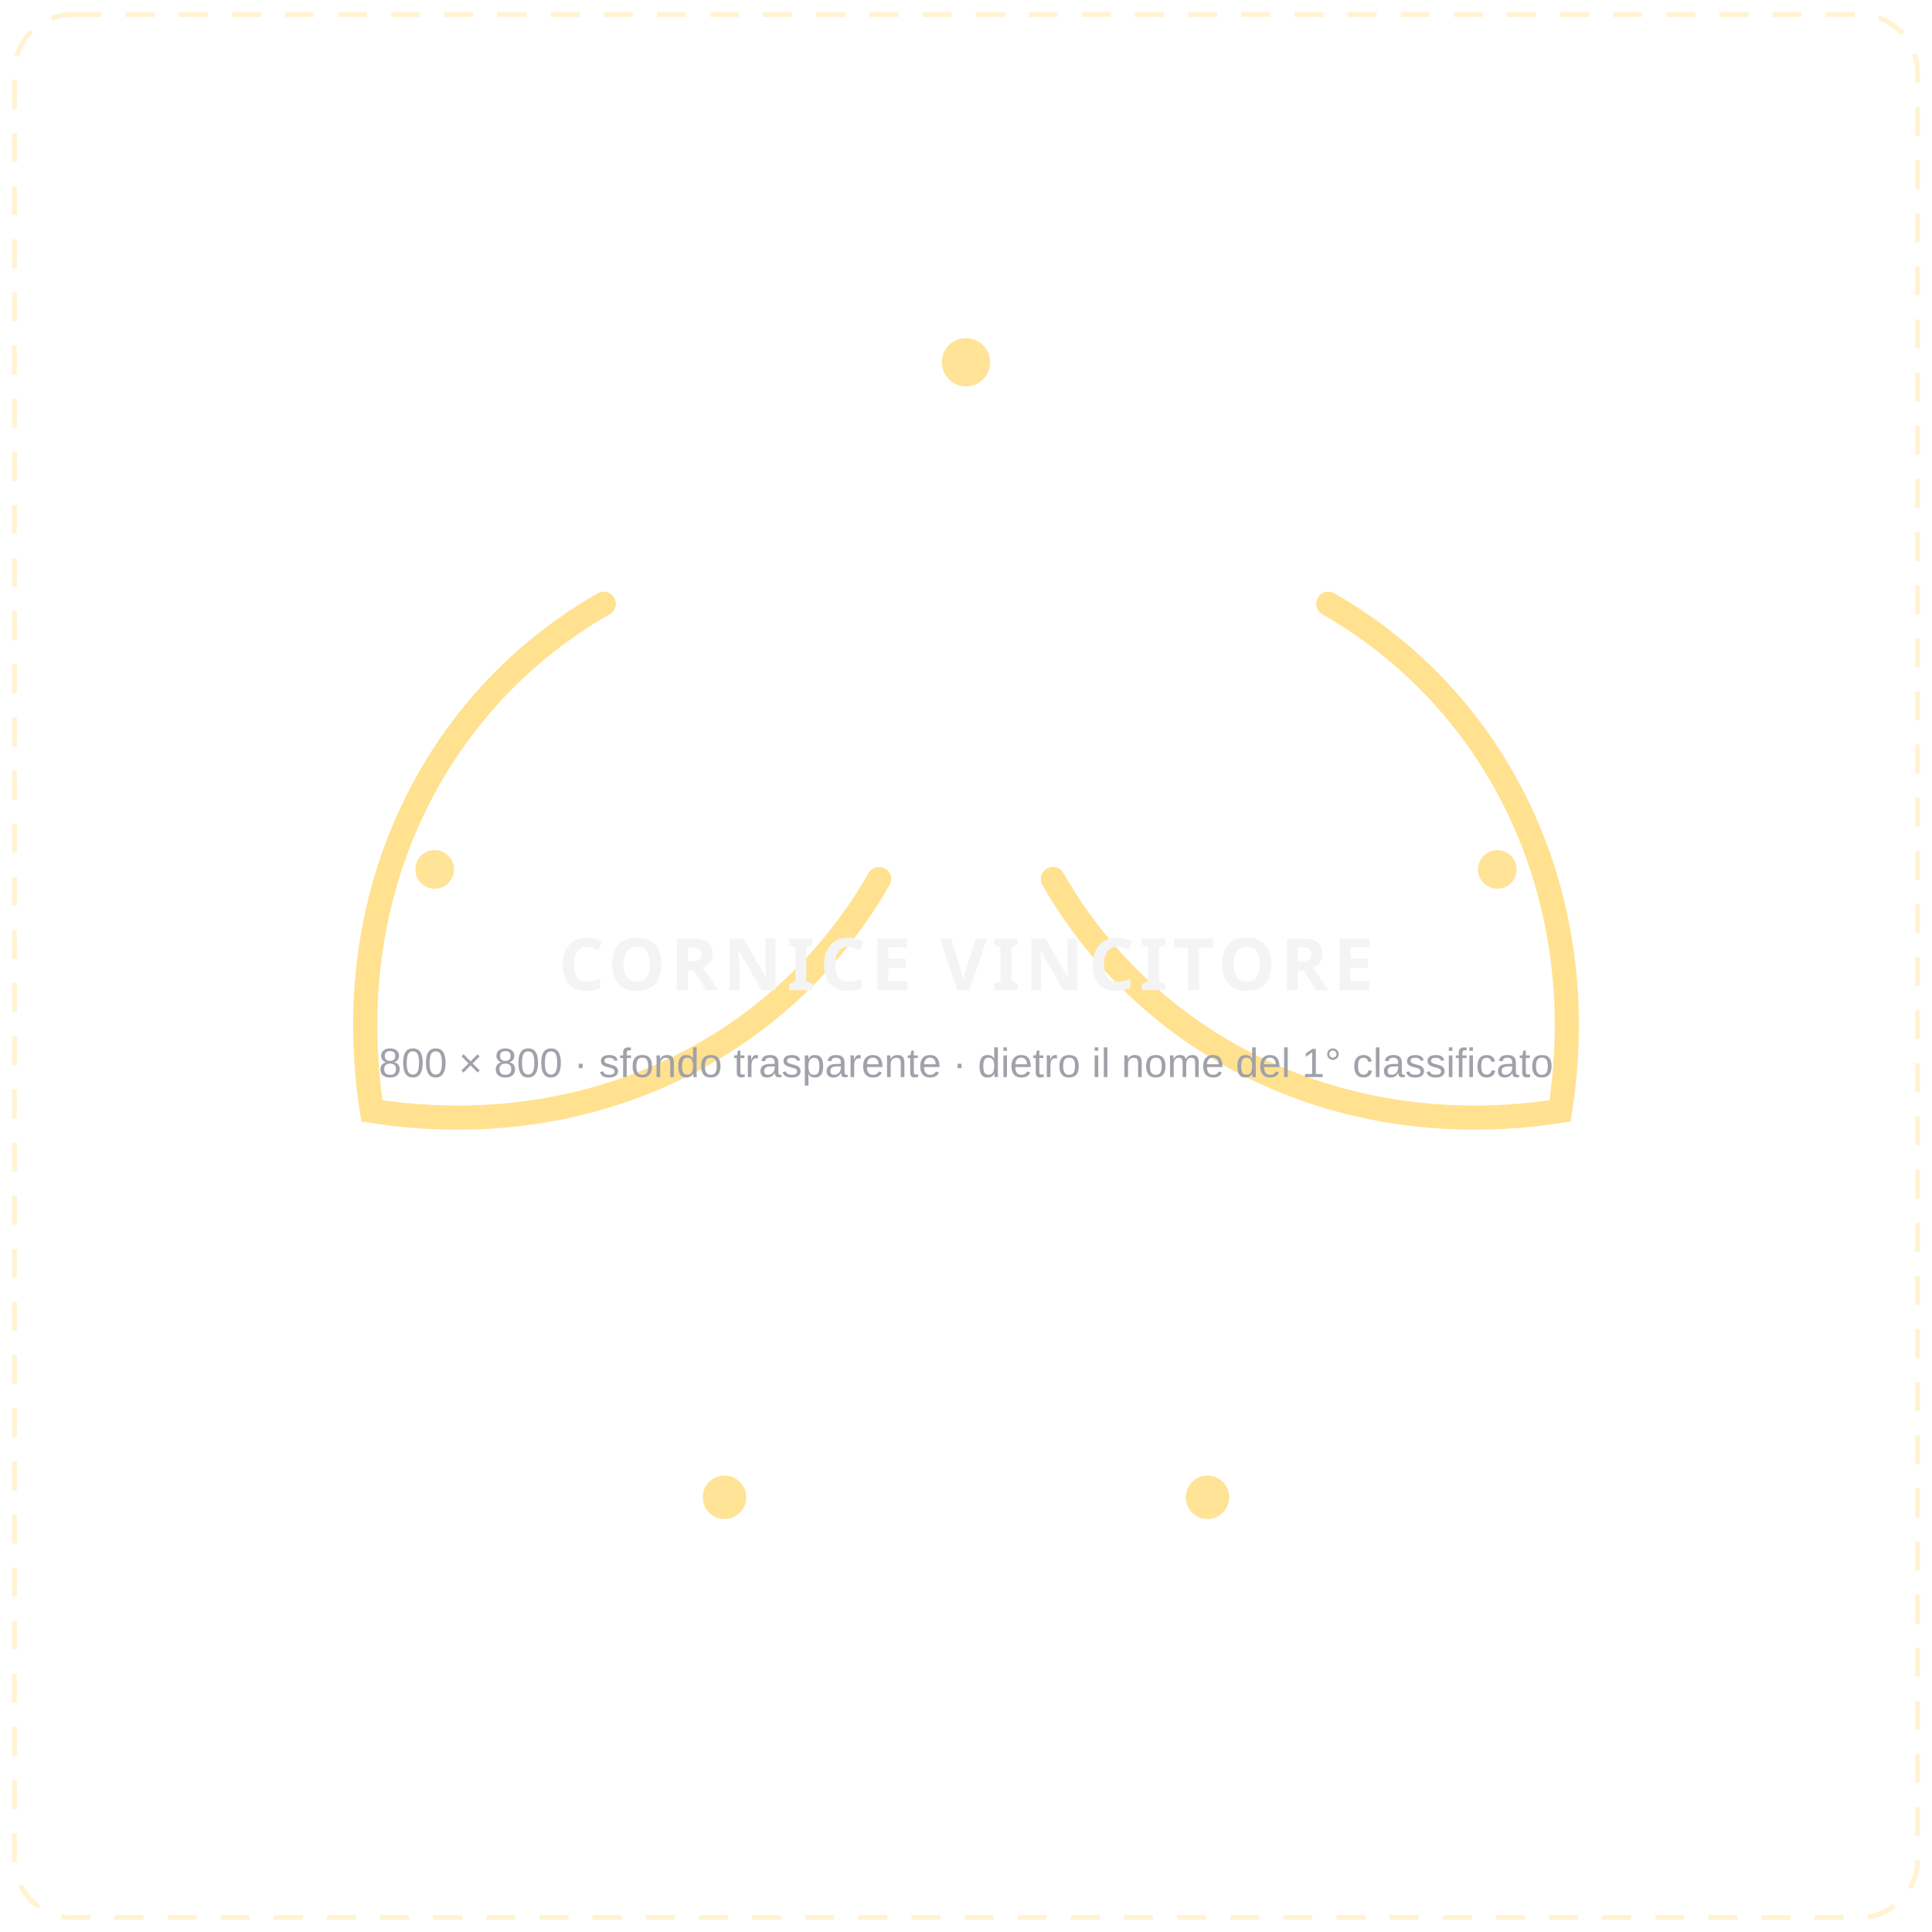
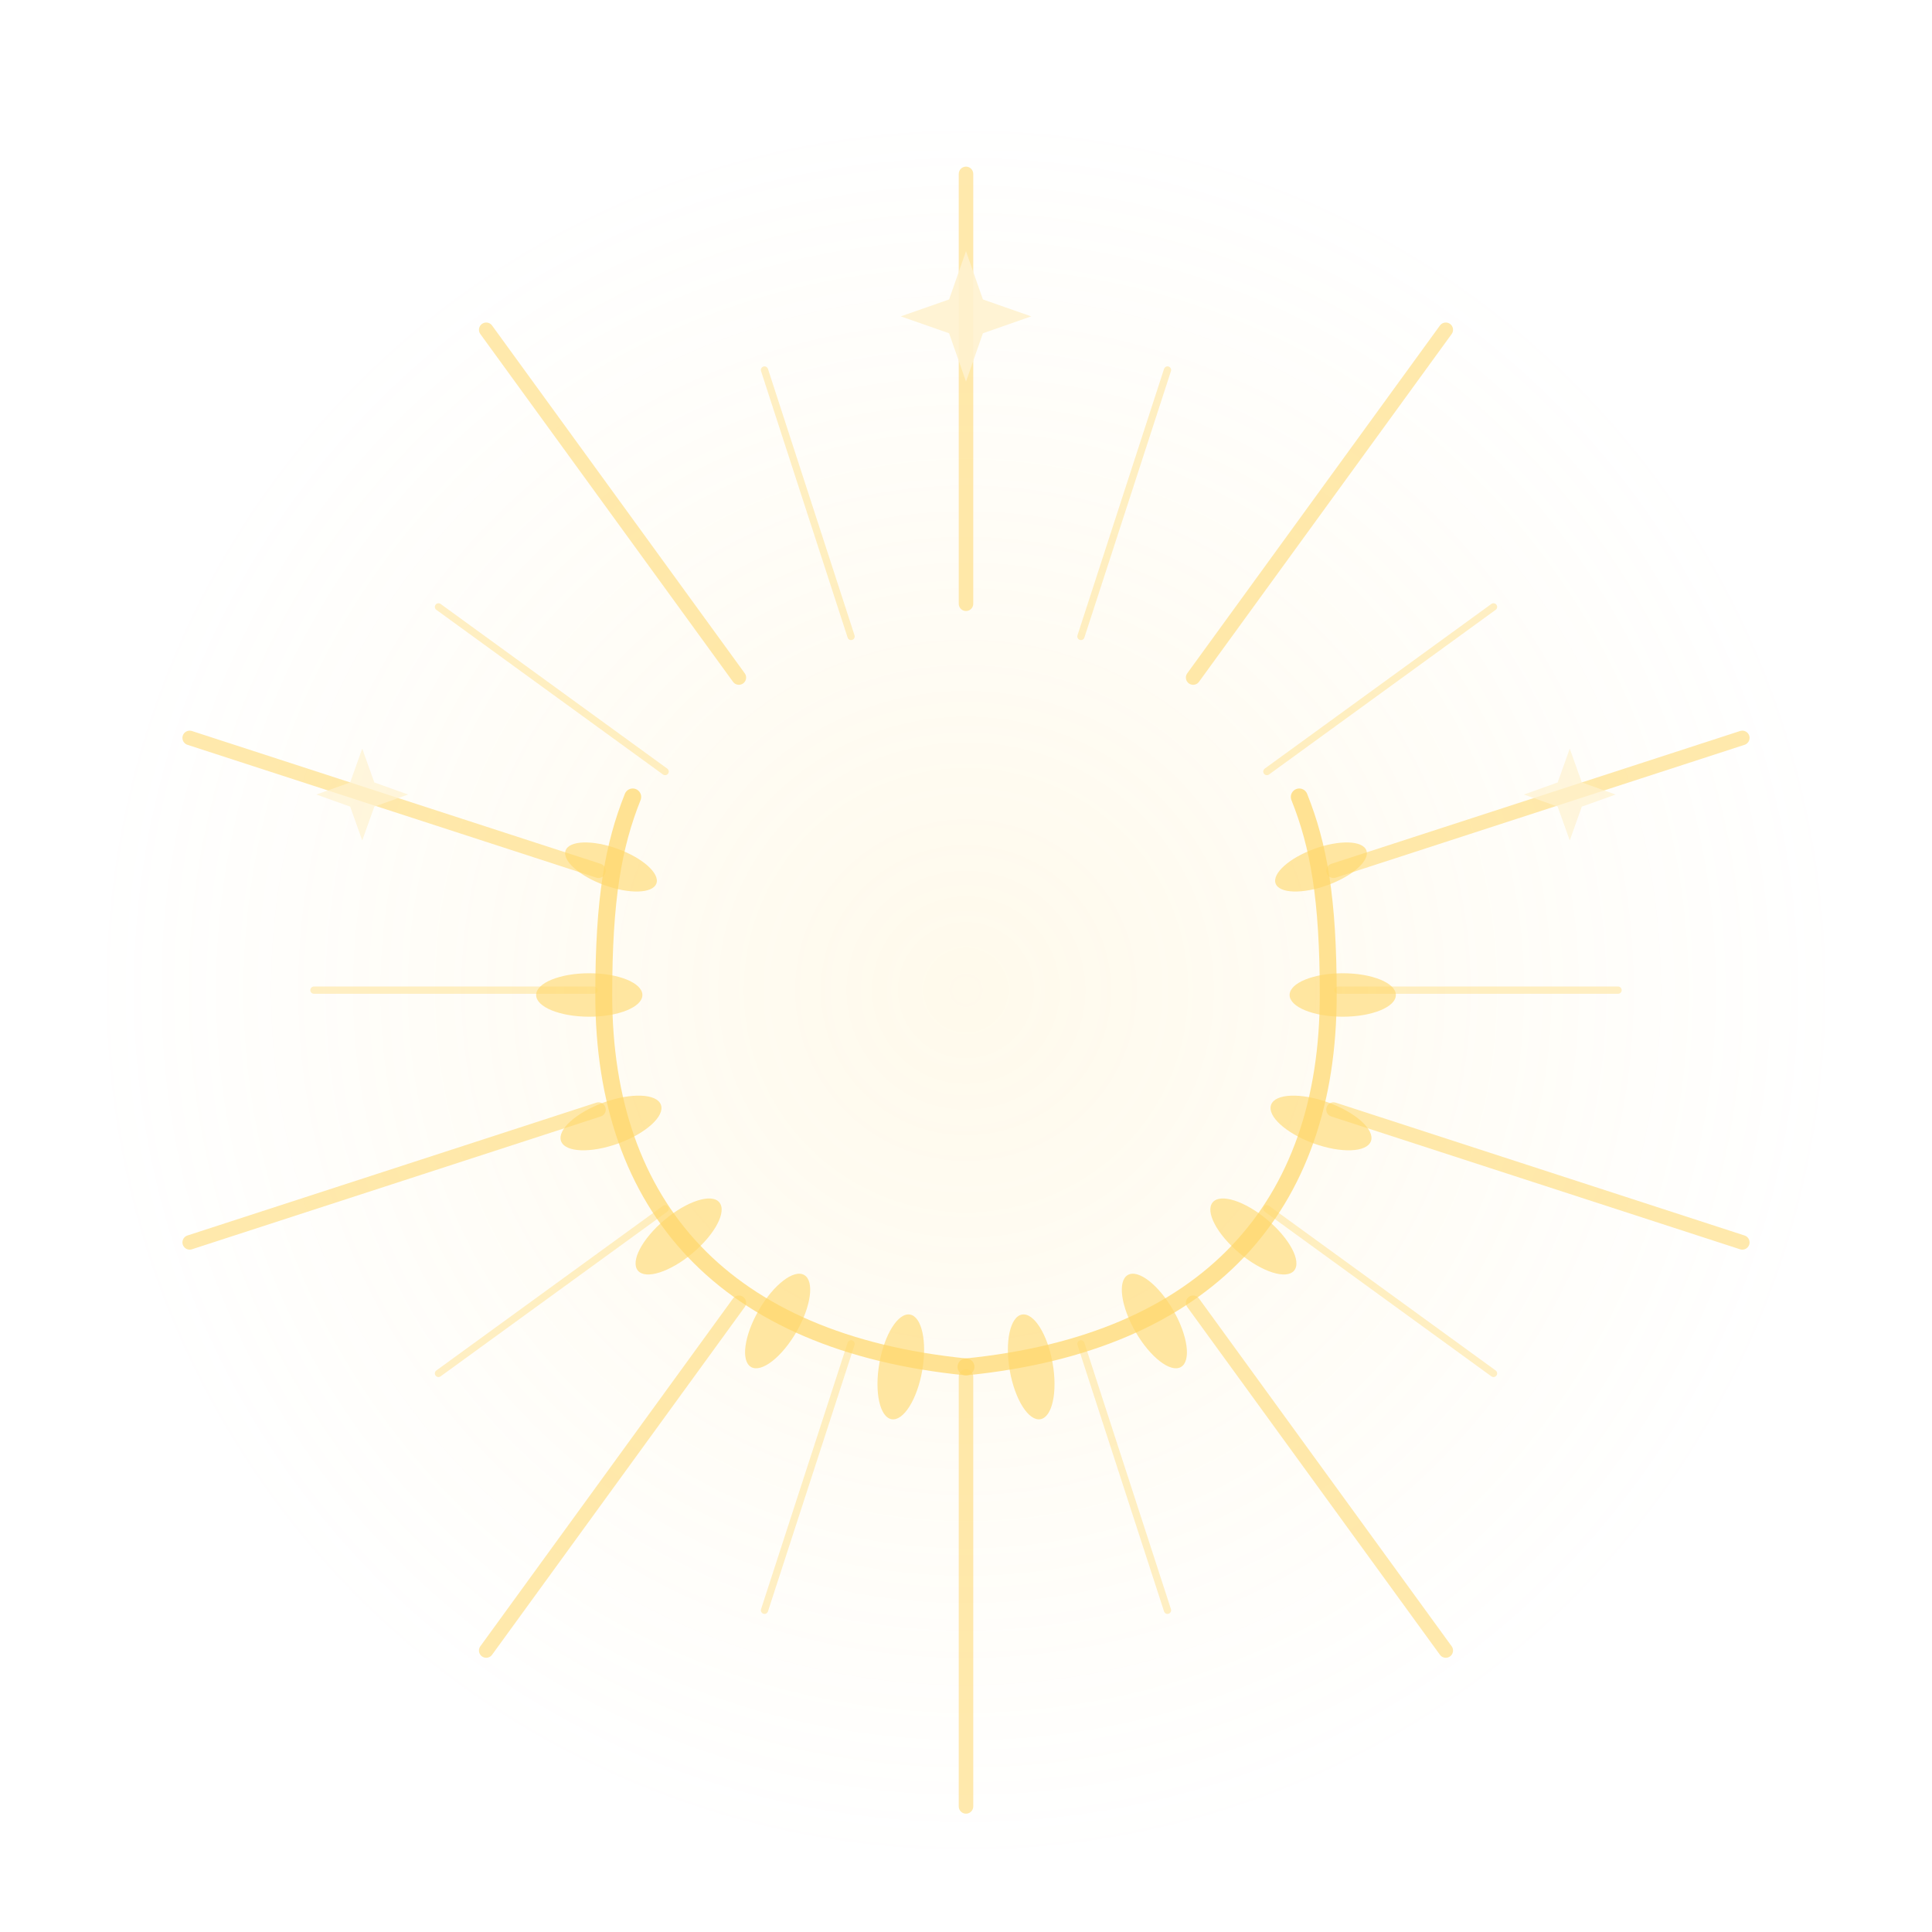
- <svg xmlns="http://www.w3.org/2000/svg" width="800" height="800" viewBox="0 0 800 800" role="img" aria-label="Decorazione vincitore — segnaposto (sfondo trasparente)">
-   <rect x="6" y="6" width="788" height="788" rx="24" fill="none" stroke="#ffd76a" stroke-opacity="0.3" stroke-width="2" stroke-dasharray="12 10" />
-   <g fill="none" stroke="#ffd76a" stroke-opacity="0.75" stroke-width="10" stroke-linecap="round">
-     <path d="M250 250c-70 40-110 120-96 210 90 14 170-26 210-96" />
-     <path d="M550 250c70 40 110 120 96 210-90 14-170-26-210-96" />
+ <svg xmlns="http://www.w3.org/2000/svg" width="800" height="800" viewBox="0 0 800 800" role="img" aria-label="">
+   <defs>
+     <radialGradient id="whalo" cx="0.5" cy="0.5" r="0.5">
+       <stop offset="0" stop-color="#ffd76a" stop-opacity="0.13" />
+       <stop offset="0.6" stop-color="#ffd76a" stop-opacity="0.05" />
+       <stop offset="1" stop-color="#ffd76a" stop-opacity="0" />
+     </radialGradient>
+   </defs>
+   <circle cx="400" cy="410" r="360" fill="url(#whalo)" />
+   <g stroke="#ffd76a" stroke-linecap="round" opacity="0.55">
+     <g stroke-width="6">
+       <line x1="400" y1="250" x2="400" y2="72" transform="rotate(0 400 410)" />
+       <line x1="400" y1="250" x2="400" y2="72" transform="rotate(36 400 410)" />
+       <line x1="400" y1="250" x2="400" y2="72" transform="rotate(72 400 410)" />
+       <line x1="400" y1="250" x2="400" y2="72" transform="rotate(108 400 410)" />
+       <line x1="400" y1="250" x2="400" y2="72" transform="rotate(144 400 410)" />
+       <line x1="400" y1="250" x2="400" y2="72" transform="rotate(180 400 410)" />
+       <line x1="400" y1="250" x2="400" y2="72" transform="rotate(216 400 410)" />
+       <line x1="400" y1="250" x2="400" y2="72" transform="rotate(252 400 410)" />
+       <line x1="400" y1="250" x2="400" y2="72" transform="rotate(288 400 410)" />
+       <line x1="400" y1="250" x2="400" y2="72" transform="rotate(324 400 410)" />
+     </g>
+     <g stroke-width="3" opacity="0.7">
+       <line x1="400" y1="256" x2="400" y2="140" transform="rotate(18 400 410)" />
+       <line x1="400" y1="256" x2="400" y2="140" transform="rotate(54 400 410)" />
+       <line x1="400" y1="256" x2="400" y2="140" transform="rotate(90 400 410)" />
+       <line x1="400" y1="256" x2="400" y2="140" transform="rotate(126 400 410)" />
+       <line x1="400" y1="256" x2="400" y2="140" transform="rotate(162 400 410)" />
+       <line x1="400" y1="256" x2="400" y2="140" transform="rotate(198 400 410)" />
+       <line x1="400" y1="256" x2="400" y2="140" transform="rotate(234 400 410)" />
+       <line x1="400" y1="256" x2="400" y2="140" transform="rotate(270 400 410)" />
+       <line x1="400" y1="256" x2="400" y2="140" transform="rotate(306 400 410)" />
+       <line x1="400" y1="256" x2="400" y2="140" transform="rotate(342 400 410)" />
+     </g>
  </g>
-   <g fill="#ffd76a" fill-opacity="0.7">
-     <circle cx="400" cy="150" r="10" />
-     <circle cx="180" cy="360" r="8" />
-     <circle cx="620" cy="360" r="8" />
-     <circle cx="300" cy="620" r="9" />
-     <circle cx="500" cy="620" r="9" />
+   <g fill="none" stroke="#ffd76a" stroke-opacity="0.7" stroke-width="7" stroke-linecap="round">
+     <path d="M400 566 C 300 556 250 500 250 412 C 250 372 254 350 262 330" />
+     <path d="M400 566 C 500 556 550 500 550 412 C 550 372 546 350 538 330" />
  </g>
-   <text x="400" y="410" text-anchor="middle" font-family="'Space Grotesk','Segoe UI',sans-serif" font-size="30" font-weight="700" fill="#f4f4f5" letter-spacing="2">CORNICE VINCITORE</text>
-   <text x="400" y="446" text-anchor="middle" font-family="'Segoe UI',Arial,sans-serif" font-size="17" fill="#a1a1aa">800 × 800 · sfondo trasparente · dietro il nome del 1° classificato</text>
+   <g fill="#ffd76a" fill-opacity="0.6">
+     <ellipse cx="373" cy="566" rx="22" ry="9" transform="rotate(100 373 566)" />
+     <ellipse cx="322" cy="547" rx="22" ry="9" transform="rotate(120 322 547)" />
+     <ellipse cx="281" cy="512" rx="22" ry="9" transform="rotate(140 281 512)" />
+     <ellipse cx="253" cy="465" rx="22" ry="9" transform="rotate(160 253 465)" />
+     <ellipse cx="244" cy="412" rx="22" ry="9" transform="rotate(180 244 412)" />
+     <ellipse cx="253" cy="359" rx="20" ry="8" transform="rotate(200 253 359)" />
+     <ellipse cx="427" cy="566" rx="22" ry="9" transform="rotate(-100 427 566)" />
+     <ellipse cx="478" cy="547" rx="22" ry="9" transform="rotate(-120 478 547)" />
+     <ellipse cx="519" cy="512" rx="22" ry="9" transform="rotate(-140 519 512)" />
+     <ellipse cx="547" cy="465" rx="22" ry="9" transform="rotate(-160 547 465)" />
+     <ellipse cx="556" cy="412" rx="22" ry="9" transform="rotate(-180 556 412)" />
+     <ellipse cx="547" cy="359" rx="20" ry="8" transform="rotate(-200 547 359)" />
+   </g>
+   <g fill="#fff2cf">
+     <path d="M400 104 l7 20 20 7 -20 7 -7 20 -7 -20 -20 -7 20 -7 z" opacity="0.9" />
+     <path d="M150 310 l5 14 14 5 -14 5 -5 14 -5 -14 -14 -5 14 -5 z" opacity="0.7" />
+     <path d="M650 310 l5 14 14 5 -14 5 -5 14 -5 -14 -14 -5 14 -5 z" opacity="0.7" />
+   </g>
</svg>
